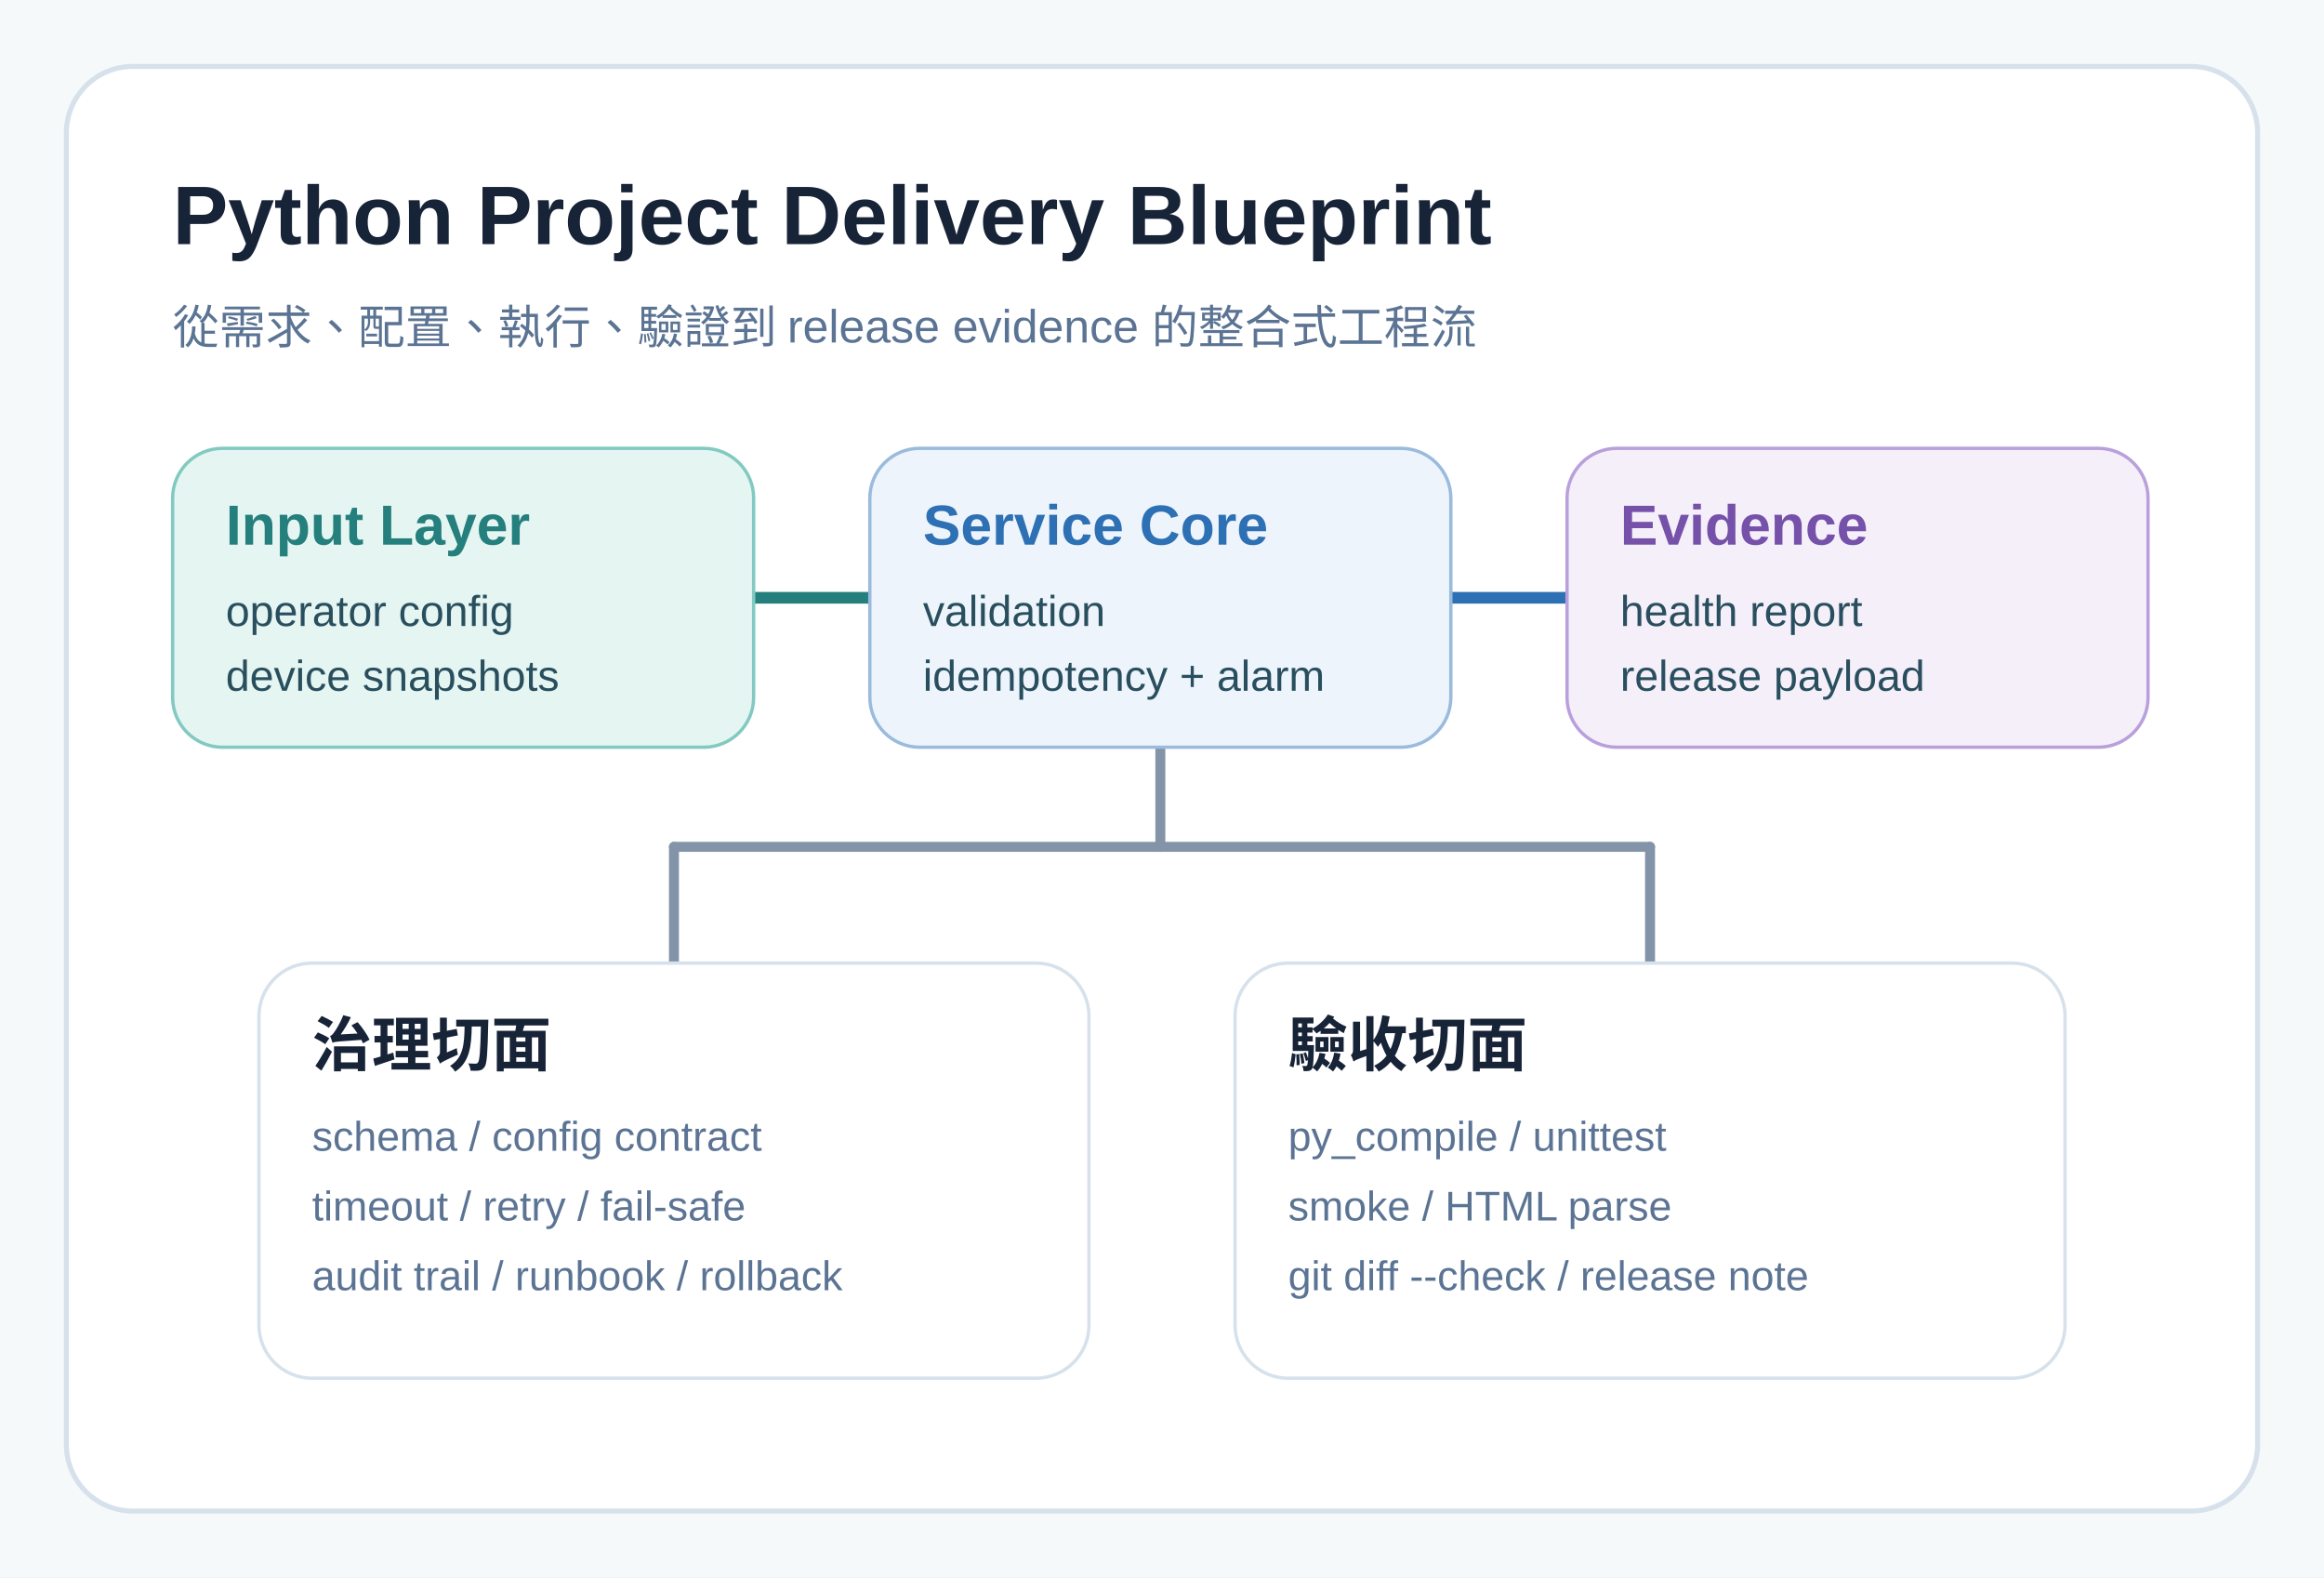
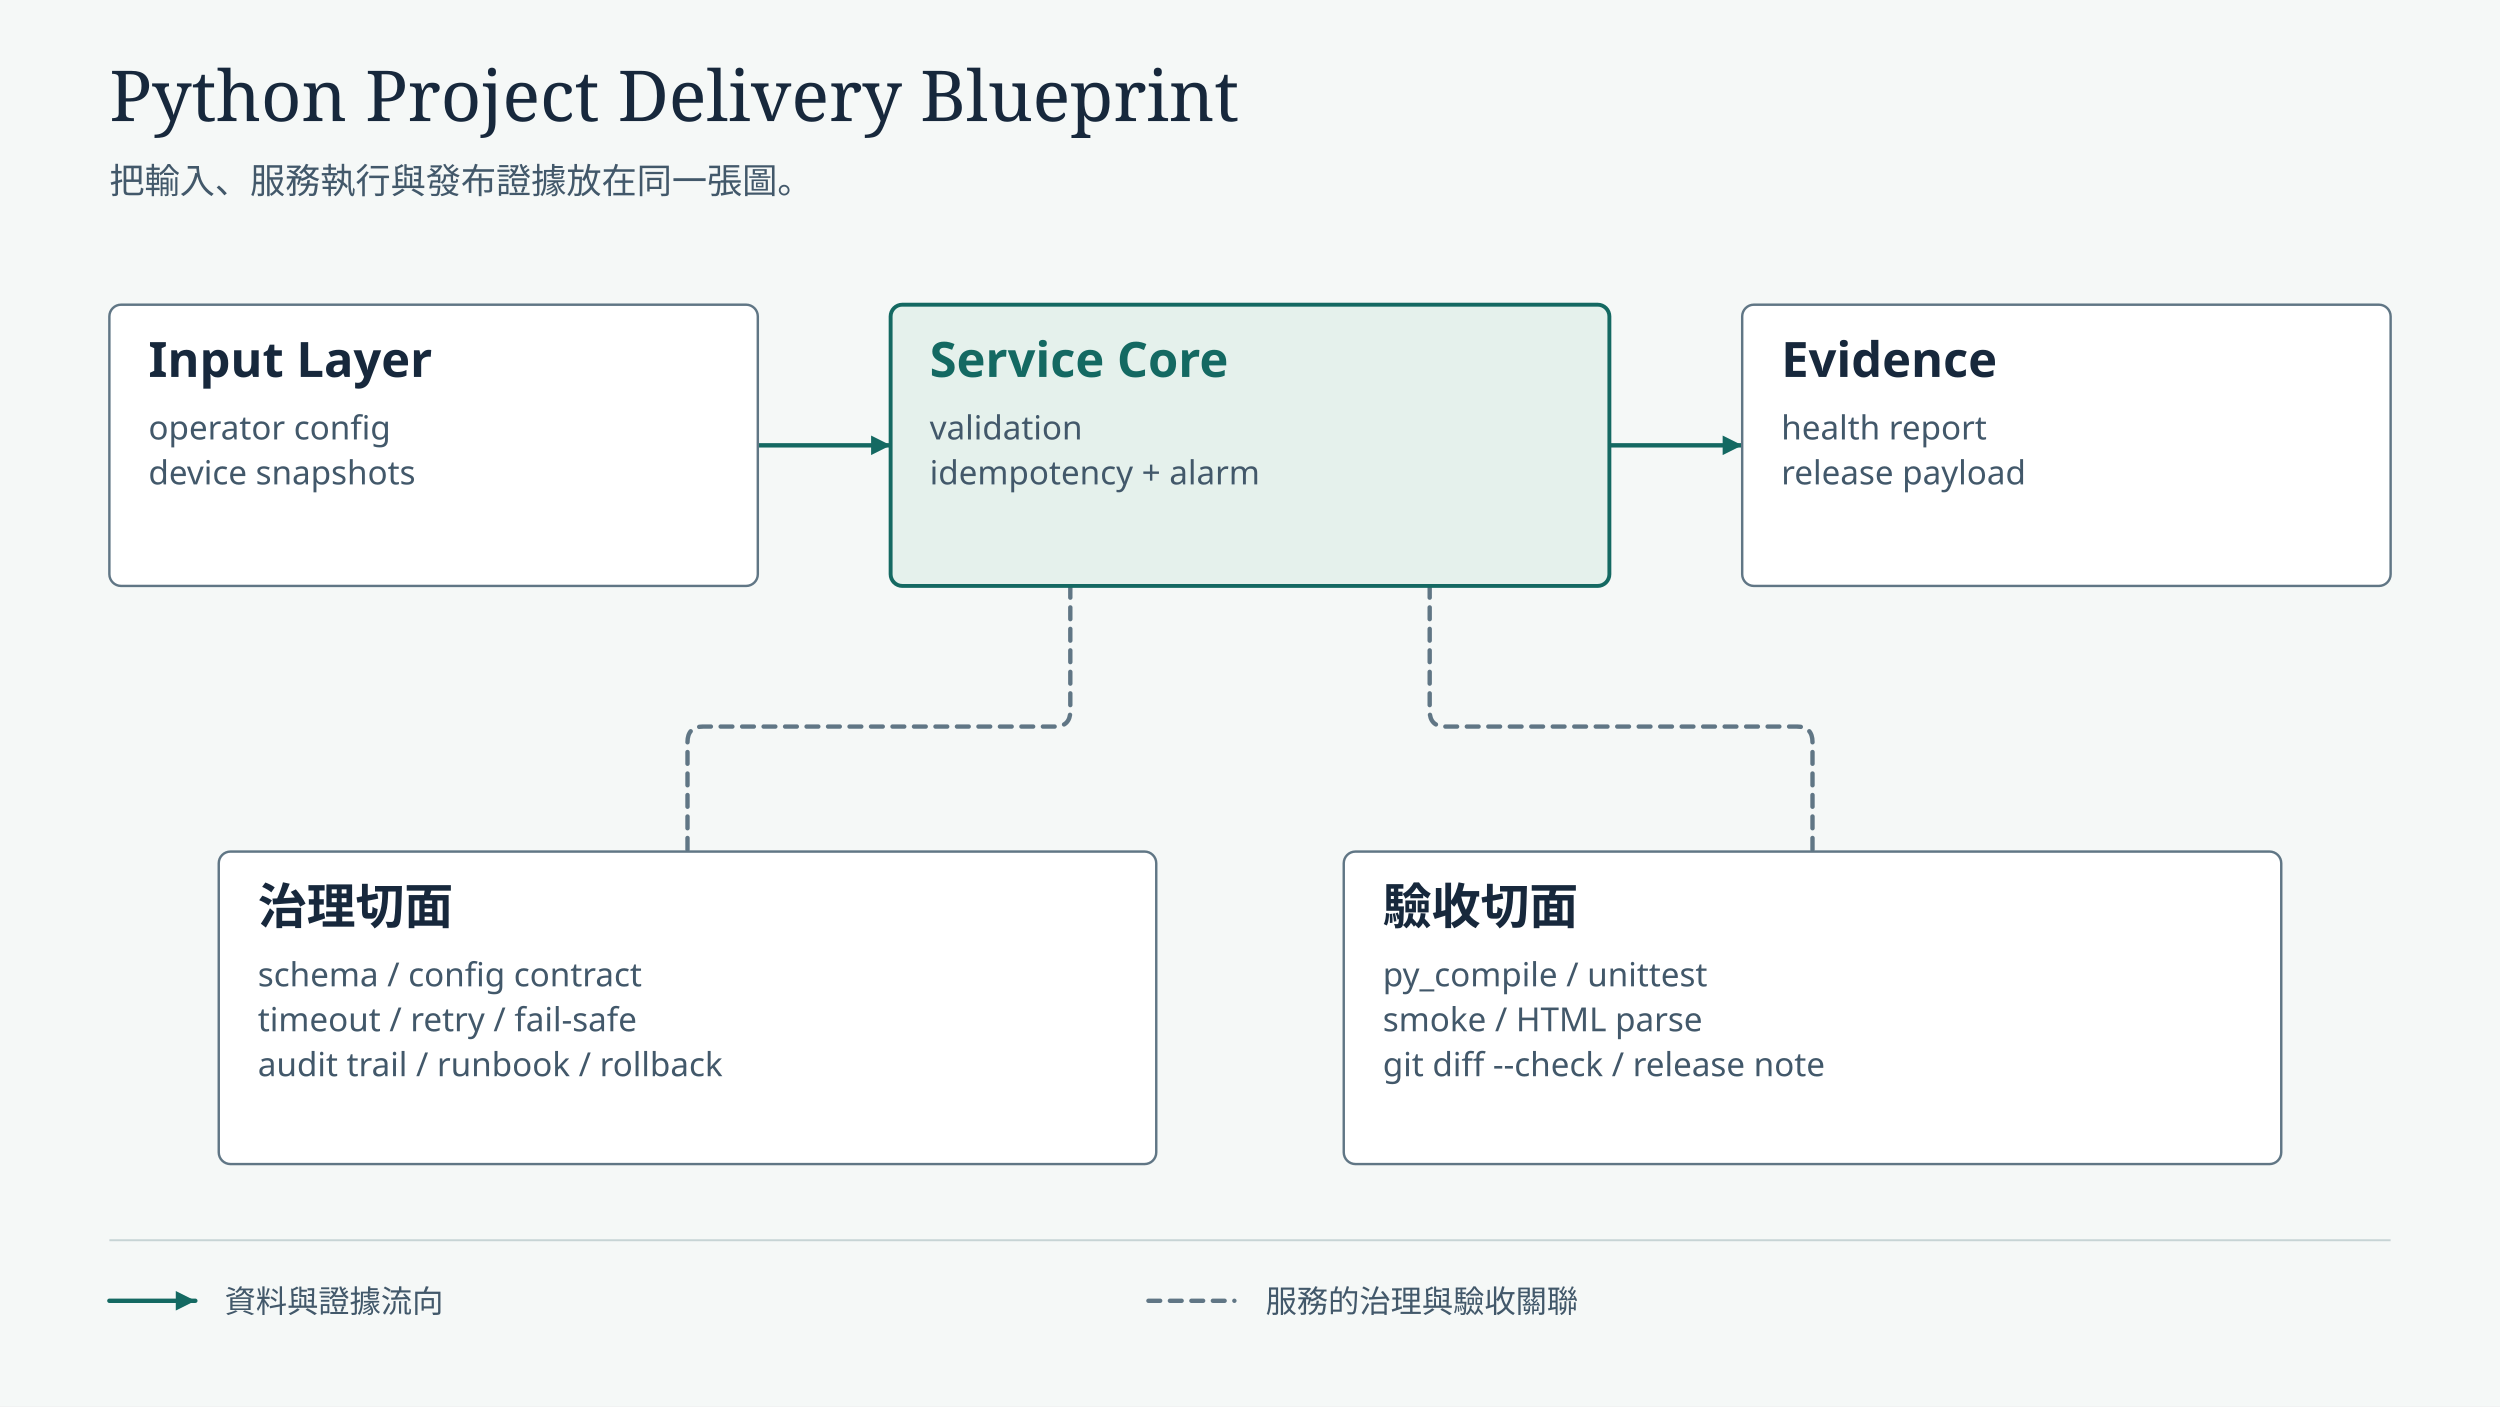
- <svg xmlns="http://www.w3.org/2000/svg" width="1400" height="950" viewBox="0 0 1400 950" role="img" aria-labelledby="diagram-title diagram-desc" lang="zh-Hant" style="font-family:Arial, Noto Sans CJK TC, PingFang TC, Microsoft JhengHei, sans-serif">
-   <rect width="1400" height="950" fill="#F5F9FA" />
-   <rect x="40" y="40" width="1320" height="870" rx="40" fill="#FFFFFF" stroke="#D6E1EB" stroke-width="3" data-frame="true" />
-   <text id="page_title" x="104" y="147" font-family="Arial, Noto Sans CJK TC, PingFang TC, Microsoft JhengHei, sans-serif" font-size="50" font-weight="700" fill="#172337" data-label="page-title" xml:space="preserve">Python Project Delivery Blueprint</text>
-   <text id="page_subtitle" x="104" y="207" font-family="Arial, Noto Sans CJK TC, PingFang TC, Microsoft JhengHei, sans-serif" font-size="28" font-weight="400" fill="#5C7494" data-label="page-subtitle" xml:space="preserve">從需求、配置、執行、驗證到 release evidence 的整合式工程流</text>
-   <g fill="none" stroke-linecap="round" stroke-linejoin="round" aria-hidden="true" data-connectors="true">
-     <path id="input_to_service" d="M 454 360 L 524 360" stroke="#247F7D" stroke-width="7" data-source="input" data-target="service" />
-     <path id="service_to_evidence" d="M 874 360 L 944 360" stroke="#2E70B4" stroke-width="7" data-source="service" data-target="evidence" />
-     <path id="service_to_branch" d="M 699 450 L 699 510" stroke="#8393A8" stroke-width="6" data-source="service" data-target="branch" />
-     <path id="branch_to_governance" d="M 699 510 L 406 510" stroke="#8393A8" stroke-width="6" data-source="branch" data-target="branch_governance" />
-     <path id="branch_to_acceptance" d="M 699 510 L 994 510" stroke="#8393A8" stroke-width="6" data-source="branch" data-target="branch_acceptance" />
-     <path id="governance_link" d="M 406 510 L 406 580" stroke="#8393A8" stroke-width="6" data-source="branch_governance" data-target="governance" />
-     <path id="acceptance_link" d="M 994 510 L 994 580" stroke="#8393A8" stroke-width="6" data-source="branch_acceptance" data-target="acceptance" />
+ <svg xmlns="http://www.w3.org/2000/svg" width="1280" height="720" viewBox="0 0 1280 720" role="img" aria-labelledby="python-project-delivery-blueprint-title python-project-delivery-blueprint-desc" lang="zh-Hant" preserveAspectRatio="xMidYMid meet">
+   <rect width="1280" height="720" fill="#F5F8F7" />
+   <text x="56" y="62" fill="#17283C" font-family="Instrument Serif, Songti TC, Georgia, serif" font-size="36" font-weight="400">Python Project Delivery Blueprint</text>
+   <text x="56" y="99" fill="#42586A" font-family="Geist, Noto Sans TC, PingFang TC, Microsoft JhengHei, sans-serif" font-size="18" font-weight="400">把輸入、服務執行與發布證據放在同一張圖。</text>
+   <path d="M 388 228 H 456" fill="none" stroke="#146962" stroke-width="2.25" stroke-linecap="round" />
+   <path d="M 446 223 L 456 228 L 446 233 Z" fill="#146962" />
+   <path d="M 824 228 H 892" fill="none" stroke="#146962" stroke-width="2.25" stroke-linecap="round" />
+   <path d="M 882 223 L 892 228 L 882 233 Z" fill="#146962" />
+   <path d="M 548 300 V 364 Q 548 372 540 372 H 360 Q 352 372 352 380 V 436" fill="none" stroke="#607685" stroke-width="2.25" stroke-linecap="round" stroke-dasharray="6 5" />
+   <path d="M 732 300 V 364 Q 732 372 740 372 H 920 Q 928 372 928 380 V 436" fill="none" stroke="#607685" stroke-width="2.25" stroke-linecap="round" stroke-dasharray="6 5" />
+   <path d="M 56 635 H 1224" stroke="#C7D4D5" stroke-width="1" />
+   <path d="M 56 666 H 100" fill="none" stroke="#146962" stroke-width="2.25" stroke-linecap="round" />
+   <path d="M 90 661 L 100 666 L 90 671 Z" fill="#146962" />
+   <text x="115" y="672" fill="#42586A" font-family="Geist, Noto Sans TC, PingFang TC, Microsoft JhengHei, sans-serif" font-size="16" font-weight="400">資料與證據流向</text>
+   <path d="M 588 666 H 632" fill="none" stroke="#607685" stroke-width="2.25" stroke-linecap="round" stroke-dasharray="6 5" />
+   <text x="648" y="672" fill="#42586A" font-family="Geist, Noto Sans TC, PingFang TC, Microsoft JhengHei, sans-serif" font-size="16" font-weight="400">服務的治理與驗收關聯</text>
+   <g data-node="input">
+     <rect x="56" y="156" width="332" height="144" rx="6" fill="#FFFFFF" stroke="#607685" stroke-width="1.25" />
+     <text x="76" y="193" fill="#17283C" font-family="Geist, Noto Sans TC, PingFang TC, Microsoft JhengHei, sans-serif" font-size="25" font-weight="600">Input Layer</text>
+     <text x="76" y="225" fill="#42586A" font-family="Geist, Noto Sans TC, PingFang TC, Microsoft JhengHei, sans-serif" font-size="17" font-weight="400">operator config</text>
+     <text x="76" y="248" fill="#42586A" font-family="Geist, Noto Sans TC, PingFang TC, Microsoft JhengHei, sans-serif" font-size="17" font-weight="400">device snapshots</text>
  </g>
-   <g data-node="input" transform="translate(104 270)">
-     <rect x="0" y="0" width="350" height="180" rx="30" fill="#E5F5F2" stroke="#82CAC1" stroke-width="2" data-box="true" />
-     <text id="input_title" x="32" y="58" font-family="Arial, Noto Sans CJK TC, PingFang TC, Microsoft JhengHei, sans-serif" font-size="34" font-weight="700" fill="#247F7D" data-label="title" xml:space="preserve">Input Layer</text>
-     <text id="input_line_1" x="32" y="107" font-family="Arial, Noto Sans CJK TC, PingFang TC, Microsoft JhengHei, sans-serif" font-size="26" font-weight="400" fill="#294F5E" data-label="line-1" xml:space="preserve">operator config</text>
-     <text id="input_line_2" x="32" y="146" font-family="Arial, Noto Sans CJK TC, PingFang TC, Microsoft JhengHei, sans-serif" font-size="26" font-weight="400" fill="#294F5E" data-label="line-2" xml:space="preserve">device snapshots</text>
+   <g data-node="service">
+     <rect x="456" y="156" width="368" height="144" rx="6" fill="#E5F1EC" stroke="#146962" stroke-width="2" />
+     <text x="476" y="193" fill="#146962" font-family="Geist, Noto Sans TC, PingFang TC, Microsoft JhengHei, sans-serif" font-size="25" font-weight="600">Service Core</text>
+     <text x="476" y="225" fill="#42586A" font-family="Geist, Noto Sans TC, PingFang TC, Microsoft JhengHei, sans-serif" font-size="17" font-weight="400">validation</text>
+     <text x="476" y="248" fill="#42586A" font-family="Geist, Noto Sans TC, PingFang TC, Microsoft JhengHei, sans-serif" font-size="17" font-weight="400">idempotency + alarm</text>
  </g>
-   <g data-node="service" transform="translate(524 270)">
-     <rect x="0" y="0" width="350" height="180" rx="30" fill="#EDF4FB" stroke="#9ABBDD" stroke-width="2" data-box="true" />
-     <text id="service_title" x="32" y="58" font-family="Arial, Noto Sans CJK TC, PingFang TC, Microsoft JhengHei, sans-serif" font-size="34" font-weight="700" fill="#2E70B4" data-label="title" xml:space="preserve">Service Core</text>
-     <text id="service_line_1" x="32" y="107" font-family="Arial, Noto Sans CJK TC, PingFang TC, Microsoft JhengHei, sans-serif" font-size="26" font-weight="400" fill="#294F5E" data-label="line-1" xml:space="preserve">validation</text>
-     <text id="service_line_2" x="32" y="146" font-family="Arial, Noto Sans CJK TC, PingFang TC, Microsoft JhengHei, sans-serif" font-size="26" font-weight="400" fill="#294F5E" data-label="line-2" xml:space="preserve">idempotency + alarm</text>
+   <g data-node="evidence">
+     <rect x="892" y="156" width="332" height="144" rx="6" fill="#FFFFFF" stroke="#607685" stroke-width="1.25" />
+     <text x="912" y="193" fill="#17283C" font-family="Geist, Noto Sans TC, PingFang TC, Microsoft JhengHei, sans-serif" font-size="25" font-weight="600">Evidence</text>
+     <text x="912" y="225" fill="#42586A" font-family="Geist, Noto Sans TC, PingFang TC, Microsoft JhengHei, sans-serif" font-size="17" font-weight="400">health report</text>
+     <text x="912" y="248" fill="#42586A" font-family="Geist, Noto Sans TC, PingFang TC, Microsoft JhengHei, sans-serif" font-size="17" font-weight="400">release payload</text>
  </g>
-   <g data-node="evidence" transform="translate(944 270)">
-     <rect x="0" y="0" width="350" height="180" rx="30" fill="#F5EFFA" stroke="#B9A0DB" stroke-width="2" data-box="true" />
-     <text id="evidence_title" x="32" y="58" font-family="Arial, Noto Sans CJK TC, PingFang TC, Microsoft JhengHei, sans-serif" font-size="34" font-weight="700" fill="#7651AA" data-label="title" xml:space="preserve">Evidence</text>
-     <text id="evidence_line_1" x="32" y="107" font-family="Arial, Noto Sans CJK TC, PingFang TC, Microsoft JhengHei, sans-serif" font-size="26" font-weight="400" fill="#294F5E" data-label="line-1" xml:space="preserve">health report</text>
-     <text id="evidence_line_2" x="32" y="146" font-family="Arial, Noto Sans CJK TC, PingFang TC, Microsoft JhengHei, sans-serif" font-size="26" font-weight="400" fill="#294F5E" data-label="line-2" xml:space="preserve">release payload</text>
+   <g data-node="governance">
+     <rect x="112" y="436" width="480" height="160" rx="6" fill="#FFFFFF" stroke="#607685" stroke-width="1.25" />
+     <text x="132" y="473" fill="#17283C" font-family="Geist, Noto Sans TC, PingFang TC, Microsoft JhengHei, sans-serif" font-size="25" font-weight="600">治理切面</text>
+     <text x="132" y="505" fill="#42586A" font-family="Geist, Noto Sans TC, PingFang TC, Microsoft JhengHei, sans-serif" font-size="17" font-weight="400">schema / config contract</text>
+     <text x="132" y="528" fill="#42586A" font-family="Geist, Noto Sans TC, PingFang TC, Microsoft JhengHei, sans-serif" font-size="17" font-weight="400">timeout / retry / fail-safe</text>
+     <text x="132" y="551" fill="#42586A" font-family="Geist, Noto Sans TC, PingFang TC, Microsoft JhengHei, sans-serif" font-size="17" font-weight="400">audit trail / runbook / rollback</text>
  </g>
-   <g data-node="governance" transform="translate(156 580)">
-     <rect x="0" y="0" width="500" height="250" rx="32" fill="#FFFFFF" stroke="#D6E1EB" stroke-width="2" data-box="true" />
-     <text id="governance_title" x="32" y="62" font-family="Arial, Noto Sans CJK TC, PingFang TC, Microsoft JhengHei, sans-serif" font-size="36" font-weight="700" fill="#172337" data-label="title" xml:space="preserve">治理切面</text>
-     <text id="governance_line_1" x="32" y="113" font-family="Arial, Noto Sans CJK TC, PingFang TC, Microsoft JhengHei, sans-serif" font-size="25" font-weight="400" fill="#5C7494" data-label="line-1" xml:space="preserve">schema / config contract</text>
-     <text id="governance_line_2" x="32" y="155" font-family="Arial, Noto Sans CJK TC, PingFang TC, Microsoft JhengHei, sans-serif" font-size="25" font-weight="400" fill="#5C7494" data-label="line-2" xml:space="preserve">timeout / retry / fail-safe</text>
-     <text id="governance_line_3" x="32" y="197" font-family="Arial, Noto Sans CJK TC, PingFang TC, Microsoft JhengHei, sans-serif" font-size="25" font-weight="400" fill="#5C7494" data-label="line-3" xml:space="preserve">audit trail / runbook / rollback</text>
-   </g>
-   <g data-node="acceptance" transform="translate(744 580)">
-     <rect x="0" y="0" width="500" height="250" rx="32" fill="#FFFFFF" stroke="#D6E1EB" stroke-width="2" data-box="true" />
-     <text id="acceptance_title" x="32" y="62" font-family="Arial, Noto Sans CJK TC, PingFang TC, Microsoft JhengHei, sans-serif" font-size="36" font-weight="700" fill="#172337" data-label="title" xml:space="preserve">驗收切面</text>
-     <text id="acceptance_line_1" x="32" y="113" font-family="Arial, Noto Sans CJK TC, PingFang TC, Microsoft JhengHei, sans-serif" font-size="25" font-weight="400" fill="#5C7494" data-label="line-1" xml:space="preserve">py_compile / unittest</text>
-     <text id="acceptance_line_2" x="32" y="155" font-family="Arial, Noto Sans CJK TC, PingFang TC, Microsoft JhengHei, sans-serif" font-size="25" font-weight="400" fill="#5C7494" data-label="line-2" xml:space="preserve">smoke / HTML parse</text>
-     <text id="acceptance_line_3" x="32" y="197" font-family="Arial, Noto Sans CJK TC, PingFang TC, Microsoft JhengHei, sans-serif" font-size="25" font-weight="400" fill="#5C7494" data-label="line-3" xml:space="preserve">git diff --check / release note</text>
+   <g data-node="acceptance">
+     <rect x="688" y="436" width="480" height="160" rx="6" fill="#FFFFFF" stroke="#607685" stroke-width="1.25" />
+     <text x="708" y="473" fill="#17283C" font-family="Geist, Noto Sans TC, PingFang TC, Microsoft JhengHei, sans-serif" font-size="25" font-weight="600">驗收切面</text>
+     <text x="708" y="505" fill="#42586A" font-family="Geist, Noto Sans TC, PingFang TC, Microsoft JhengHei, sans-serif" font-size="17" font-weight="400">py_compile / unittest</text>
+     <text x="708" y="528" fill="#42586A" font-family="Geist, Noto Sans TC, PingFang TC, Microsoft JhengHei, sans-serif" font-size="17" font-weight="400">smoke / HTML parse</text>
+     <text x="708" y="551" fill="#42586A" font-family="Geist, Noto Sans TC, PingFang TC, Microsoft JhengHei, sans-serif" font-size="17" font-weight="400">git diff --check / release note</text>
  </g>
</svg>
